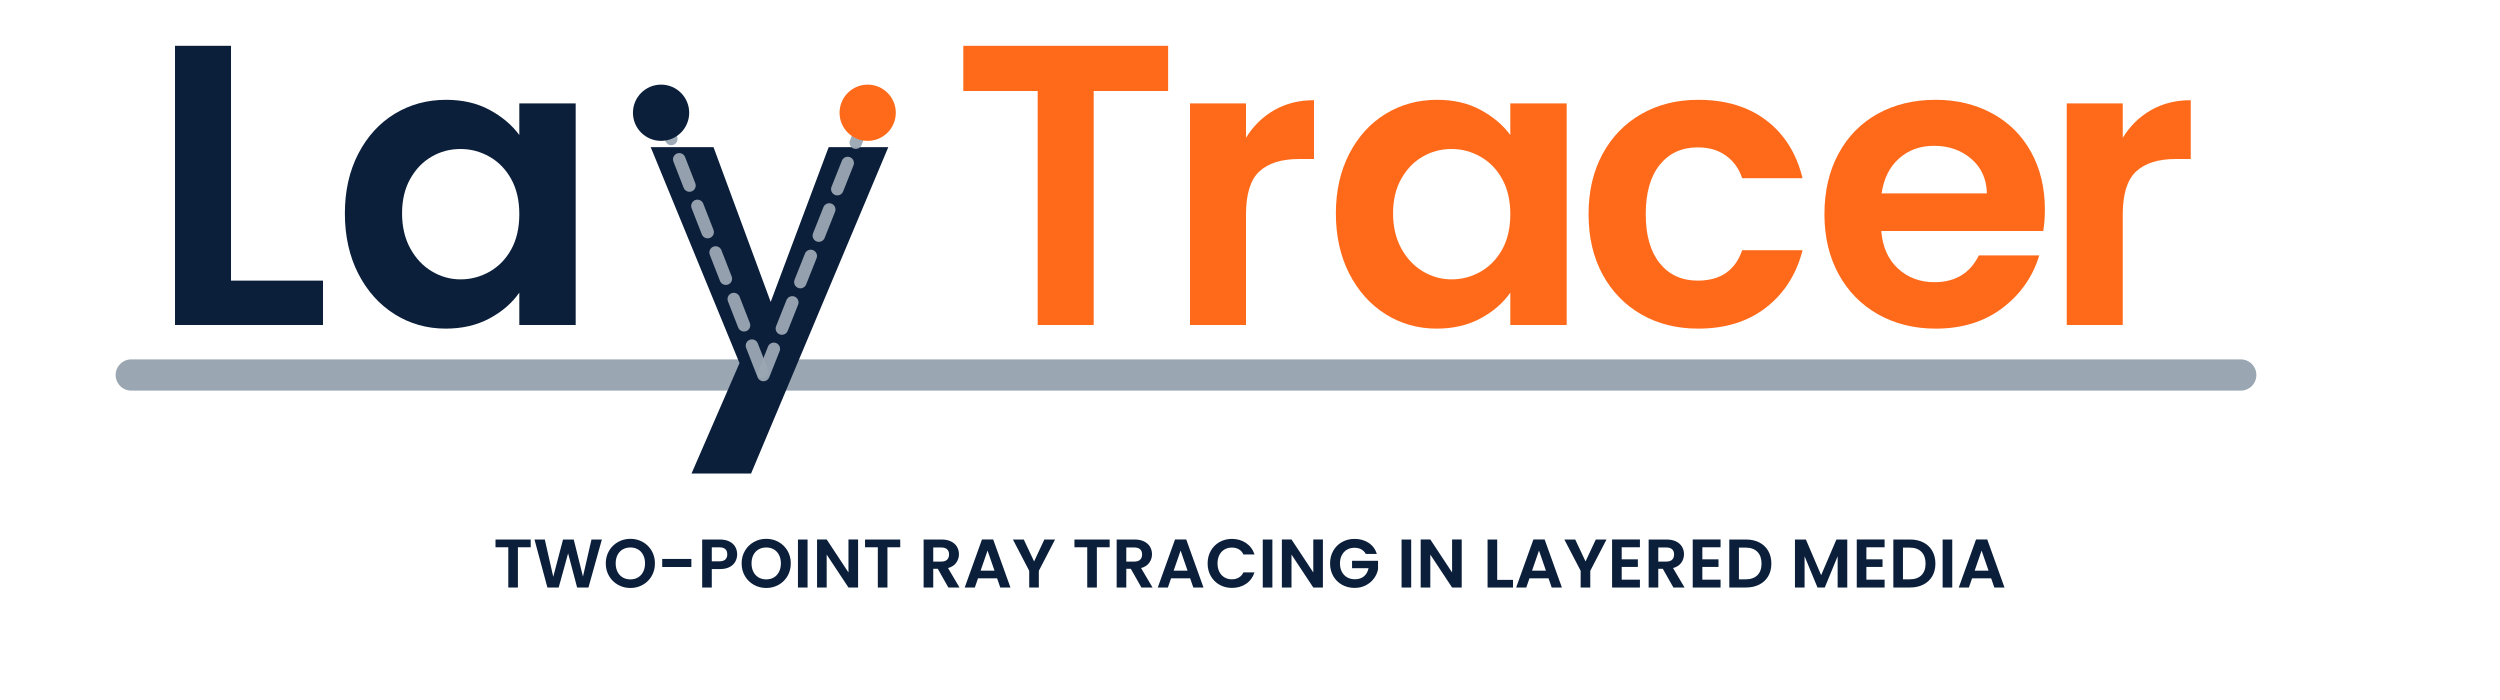
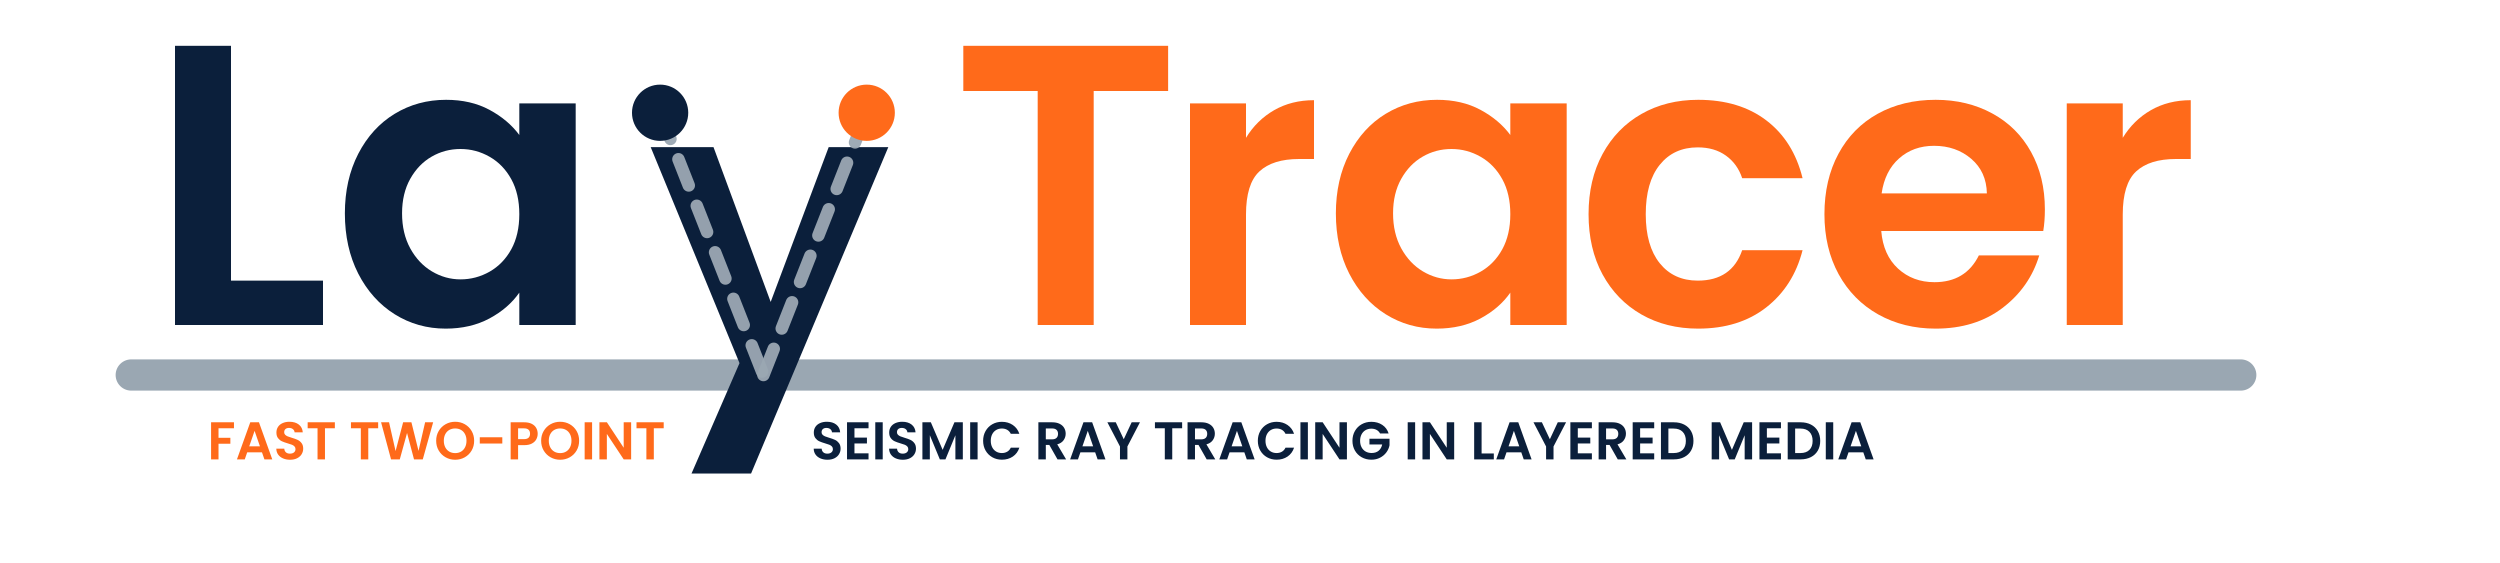
- <svg xmlns="http://www.w3.org/2000/svg" width="800" height="224" viewBox="0 0 800 224" role="img" aria-labelledby="title desc">
+ <svg xmlns="http://www.w3.org/2000/svg" width="800" height="180" viewBox="0 0 800 180" role="img" aria-labelledby="title desc">
  <line x1="42" y1="120" x2="717.04" y2="120" stroke="#9AA7B2" stroke-width="10" stroke-linecap="round" />
  <path fill="#0B1F3B" d="M 73.92 89.8 L 103.36 89.8 L 103.36 104 L 56 104 L 56 14.66 L 73.92 14.66 L 73.92 89.8 Z" />
  <path fill="#0B1F3B" d="M 110.36 68.28 Q 110.36 57.54 114.64 49.22 Q 118.94 40.9 126.3 36.42 Q 133.66 31.94 142.74 31.94 Q 150.68 31.94 156.62 35.14 Q 162.58 38.34 166.18 43.2 L 166.18 33.08 L 184.22 33.08 L 184.22 104 L 166.18 104 L 166.18 93.64 Q 162.72 98.62 156.64 101.9 Q 150.56 105.16 142.62 105.16 Q 133.66 105.16 126.3 100.56 Q 118.94 95.94 114.64 87.56 Q 110.36 79.16 110.36 68.28 Z M 166.18 68.54 Q 166.18 62.02 163.62 57.36 Q 161.06 52.68 156.7 50.18 Q 152.34 47.68 147.36 47.68 Q 142.36 47.68 138.14 50.12 Q 133.92 52.54 131.28 57.22 Q 128.66 61.88 128.66 68.28 Q 128.66 74.68 131.28 79.48 Q 133.92 84.28 138.2 86.84 Q 142.5 89.4 147.36 89.4 Q 152.34 89.4 156.7 86.92 Q 161.06 84.42 163.62 79.76 Q 166.18 75.08 166.18 68.54 Z" />
  <path fill="#0B1F3B" d="M 284.26 47.08 L 240.34 151.54 L 221.28 151.54 L 236.64 116.2 L 208.22 47.08 L 228.32 47.08 L 246.62 96.62 L 265.18 47.08 L 284.26 47.08 Z" />
  <path fill="#FF6A1A" d="M 373.8 14.66 L 373.8 29.12 L 349.98 29.12 L 349.98 104 L 332.06 104 L 332.06 29.12 L 308.26 29.12 L 308.26 14.66 L 373.8 14.66 Z" />
  <path fill="#FF6A1A" d="M 398.72 44.1 Q 402.16 38.46 407.72 35.26 Q 413.3 32.06 420.48 32.06 L 420.48 50.88 L 415.74 50.88 Q 407.28 50.88 403 54.86 Q 398.72 58.82 398.72 68.68 L 398.72 104 L 380.8 104 L 380.8 33.08 L 398.72 33.08 L 398.72 44.1 Z" />
  <path fill="#FF6A1A" d="M 427.48 68.28 Q 427.48 57.54 431.76 49.22 Q 436.06 40.9 443.42 36.42 Q 450.78 31.94 459.86 31.94 Q 467.8 31.94 473.74 35.14 Q 479.7 38.34 483.3 43.2 L 483.3 33.08 L 501.34 33.08 L 501.34 104 L 483.3 104 L 483.3 93.64 Q 479.84 98.62 473.76 101.9 Q 467.68 105.16 459.74 105.16 Q 450.78 105.16 443.42 100.56 Q 436.06 95.94 431.76 87.56 Q 427.48 79.16 427.48 68.28 Z M 483.3 68.54 Q 483.3 62.02 480.74 57.36 Q 478.18 52.68 473.82 50.18 Q 469.46 47.68 464.48 47.68 Q 459.48 47.68 455.26 50.12 Q 451.04 52.54 448.4 57.22 Q 445.78 61.88 445.78 68.28 Q 445.78 74.68 448.4 79.48 Q 451.04 84.28 455.32 86.84 Q 459.62 89.4 464.48 89.4 Q 469.46 89.4 473.82 86.92 Q 478.18 84.42 480.74 79.76 Q 483.3 75.08 483.3 68.54 Z" />
  <path fill="#FF6A1A" d="M 508.34 68.54 Q 508.34 57.54 512.82 49.28 Q 517.3 41.02 525.24 36.48 Q 533.18 31.94 543.42 31.94 Q 556.6 31.94 565.24 38.54 Q 573.88 45.12 576.82 57.02 L 557.5 57.02 Q 555.96 52.42 552.3 49.8 Q 548.66 47.16 543.28 47.16 Q 535.6 47.16 531.12 52.74 Q 526.64 58.3 526.64 68.54 Q 526.64 78.66 531.12 84.24 Q 535.6 89.8 543.28 89.8 Q 554.16 89.8 557.5 80.06 L 576.82 80.06 Q 573.88 91.58 565.18 98.38 Q 556.48 105.16 543.42 105.16 Q 533.18 105.16 525.24 100.62 Q 517.3 96.06 512.82 87.82 Q 508.34 79.56 508.34 68.54 Z" />
  <path fill="#FF6A1A" d="M 654.36 67 Q 654.36 70.84 653.84 73.92 L 602 73.92 Q 602.64 81.6 607.38 85.96 Q 612.12 90.3 619.02 90.3 Q 629 90.3 633.24 81.72 L 652.56 81.72 Q 649.48 91.96 640.78 98.56 Q 632.08 105.16 619.4 105.16 Q 609.16 105.16 601.04 100.62 Q 592.92 96.06 588.36 87.74 Q 583.82 79.42 583.82 68.54 Q 583.82 57.54 588.3 49.22 Q 592.78 40.9 600.84 36.42 Q 608.92 31.94 619.4 31.94 Q 629.52 31.94 637.52 36.3 Q 645.52 40.64 649.94 48.64 Q 654.36 56.64 654.36 67 Z M 635.8 61.88 Q 635.66 54.98 630.8 50.82 Q 625.94 46.66 618.9 46.66 Q 612.24 46.66 607.7 50.7 Q 603.16 54.72 602.12 61.88 L 635.8 61.88 Z" />
  <path fill="#FF6A1A" d="M 679.28 44.1 Q 682.72 38.46 688.28 35.26 Q 693.86 32.06 701.04 32.06 L 701.04 50.88 L 696.3 50.88 Q 687.84 50.88 683.56 54.86 Q 679.28 58.82 679.28 68.68 L 679.28 104 L 661.36 104 L 661.36 33.08 L 679.28 33.08 L 679.28 44.1 Z" />
-   <line x1="211.542" y1="36.08" x2="244.295" y2="120" stroke="#9AA7B2" stroke-width="4" stroke-linecap="round" opacity="0.95" stroke-dasharray="9 7" />
-   <line x1="244.295" y1="120" x2="277.657" y2="36.08" stroke="#9AA7B2" stroke-width="4" stroke-linecap="round" opacity="0.95" stroke-dasharray="9 7" />
-   <circle cx="211.542" cy="36.08" r="9" fill="#0B1F3B" />
-   <circle cx="277.657" cy="36.08" r="9" fill="#FF6A1A" />
-   <path fill="#0B1F3B" d="M 169.827 172.645 L 169.827 175.13 L 165.733 175.13 L 165.733 188 L 162.653 188 L 162.653 175.13 L 158.562 175.13 L 158.562 172.645 L 169.827 172.645 Z M 192.596 172.645 L 188.306 188 L 184.676 188 L 181.792 177.065 L 178.781 188 L 175.171 188.021 L 171.036 172.645 L 174.336 172.645 L 177.041 184.569 L 180.166 172.645 L 183.597 172.645 L 186.546 184.501 L 189.272 172.645 L 192.596 172.645 Z M 201.725 188.155 Q 199.569 188.155 197.765 187.144 Q 195.96 186.13 194.905 184.339 Q 193.849 182.545 193.849 180.279 Q 193.849 178.035 194.905 176.244 Q 195.96 174.449 197.765 173.439 Q 199.569 172.425 201.725 172.425 Q 203.904 172.425 205.695 173.439 Q 207.489 174.449 208.534 176.244 Q 209.579 178.035 209.579 180.279 Q 209.579 182.545 208.534 184.339 Q 207.489 186.13 205.685 187.144 Q 203.88 188.155 201.725 188.155 Z M 201.725 185.405 Q 203.11 185.405 204.165 184.779 Q 205.224 184.15 205.815 182.985 Q 206.41 181.819 206.41 180.279 Q 206.41 178.739 205.815 177.584 Q 205.224 176.429 204.165 175.814 Q 203.11 175.195 201.725 175.195 Q 200.339 175.195 199.27 175.814 Q 198.205 176.429 197.61 177.584 Q 197.019 178.739 197.019 180.279 Q 197.019 181.819 197.61 182.985 Q 198.205 184.15 199.27 184.779 Q 200.339 185.405 201.725 185.405 Z M 221.239 178.849 L 221.239 181.445 L 211.91 181.445 L 211.91 178.849 L 221.239 178.849 Z M 235.891 177.395 Q 235.891 178.629 235.306 179.709 Q 234.725 180.785 233.481 181.445 Q 232.24 182.105 230.346 182.105 L 227.775 182.105 L 227.775 188 L 224.695 188 L 224.695 172.645 L 230.346 172.645 Q 232.13 172.645 233.381 173.26 Q 234.636 173.875 235.262 174.955 Q 235.891 176.031 235.891 177.395 Z M 230.215 179.619 Q 231.491 179.619 232.106 179.035 Q 232.725 178.451 232.725 177.395 Q 232.725 175.151 230.215 175.151 L 227.775 175.151 L 227.775 179.619 L 230.215 179.619 Z M 245.197 188.155 Q 243.041 188.155 241.237 187.144 Q 239.432 186.13 238.377 184.339 Q 237.321 182.545 237.321 180.279 Q 237.321 178.035 238.377 176.244 Q 239.432 174.449 241.237 173.439 Q 243.041 172.425 245.197 172.425 Q 247.376 172.425 249.167 173.439 Q 250.961 174.449 252.006 176.244 Q 253.051 178.035 253.051 180.279 Q 253.051 182.545 252.006 184.339 Q 250.961 186.13 249.157 187.144 Q 247.352 188.155 245.197 188.155 Z M 245.197 185.405 Q 246.582 185.405 247.637 184.779 Q 248.696 184.15 249.287 182.985 Q 249.882 181.819 249.882 180.279 Q 249.882 178.739 249.287 177.584 Q 248.696 176.429 247.637 175.814 Q 246.582 175.195 245.197 175.195 Q 243.811 175.195 242.742 175.814 Q 241.677 176.429 241.082 177.584 Q 240.491 178.739 240.491 180.279 Q 240.491 181.819 241.082 182.985 Q 241.677 184.15 242.742 184.779 Q 243.811 185.405 245.197 185.405 Z M 258.421 172.645 L 258.421 188 L 255.341 188 L 255.341 172.645 L 258.421 172.645 Z M 274.588 188 L 271.508 188 L 264.537 177.461 L 264.537 188 L 261.457 188 L 261.457 172.621 L 264.537 172.621 L 271.508 183.181 L 271.508 172.621 L 274.588 172.621 L 274.588 188 Z M 288.077 172.645 L 288.077 175.13 L 283.983 175.13 L 283.983 188 L 280.903 188 L 280.903 175.13 L 276.812 175.13 L 276.812 172.645 L 288.077 172.645 Z M 303.477 188 L 300.087 182.015 L 298.637 182.015 L 298.637 188 L 295.557 188 L 295.557 172.645 L 301.318 172.645 Q 303.102 172.645 304.353 173.274 Q 305.608 173.899 306.234 174.965 Q 306.863 176.031 306.863 177.351 Q 306.863 178.87 305.983 180.09 Q 305.103 181.311 303.367 181.775 L 307.038 188 L 303.477 188 Z M 298.637 179.705 L 301.208 179.705 Q 302.463 179.705 303.078 179.1 Q 303.697 178.495 303.697 177.419 Q 303.697 176.361 303.078 175.78 Q 302.463 175.195 301.208 175.195 L 298.637 175.195 L 298.637 179.705 Z M 319.074 185.075 L 312.959 185.075 L 311.945 188 L 308.71 188 L 314.234 172.621 L 317.819 172.621 L 323.34 188 L 320.085 188 L 319.074 185.075 Z M 318.239 182.61 L 316.015 176.185 L 313.794 182.61 L 318.239 182.61 Z M 337.621 172.645 L 332.427 182.655 L 332.427 188 L 329.347 188 L 329.347 182.655 L 324.132 172.645 L 327.611 172.645 L 330.911 179.661 L 334.187 172.645 L 337.621 172.645 Z M 355.089 172.645 L 355.089 175.13 L 350.995 175.13 L 350.995 188 L 347.915 188 L 347.915 175.13 L 343.824 175.13 L 343.824 172.645 L 355.089 172.645 Z M 365.253 188 L 361.863 182.015 L 360.413 182.015 L 360.413 188 L 357.333 188 L 357.333 172.645 L 363.094 172.645 Q 364.878 172.645 366.129 173.274 Q 367.384 173.899 368.01 174.965 Q 368.639 176.031 368.639 177.351 Q 368.639 178.87 367.759 180.09 Q 366.879 181.311 365.143 181.775 L 368.814 188 L 365.253 188 Z M 360.413 179.705 L 362.984 179.705 Q 364.239 179.705 364.854 179.1 Q 365.473 178.495 365.473 177.419 Q 365.473 176.361 364.854 175.78 Q 364.239 175.195 362.984 175.195 L 360.413 175.195 L 360.413 179.705 Z M 380.85 185.075 L 374.735 185.075 L 373.721 188 L 370.486 188 L 376.01 172.621 L 379.595 172.621 L 385.116 188 L 381.861 188 L 380.85 185.075 Z M 380.015 182.61 L 377.791 176.185 L 375.57 182.61 L 380.015 182.61 Z M 386.437 180.3 Q 386.437 178.035 387.458 176.244 Q 388.483 174.449 390.253 173.449 Q 392.027 172.445 394.227 172.445 Q 396.798 172.445 398.733 173.765 Q 400.672 175.085 401.442 177.419 L 397.898 177.419 Q 397.372 176.319 396.413 175.769 Q 395.457 175.219 394.203 175.219 Q 392.862 175.219 391.817 175.845 Q 390.772 176.471 390.188 177.615 Q 389.607 178.76 389.607 180.3 Q 389.607 181.819 390.188 182.974 Q 390.772 184.129 391.817 184.755 Q 392.862 185.381 394.203 185.381 Q 395.457 185.381 396.413 184.82 Q 397.372 184.26 397.898 183.16 L 401.442 183.16 Q 400.672 185.515 398.747 186.824 Q 396.822 188.131 394.227 188.131 Q 392.027 188.131 390.253 187.13 Q 388.483 186.13 387.458 184.349 Q 386.437 182.565 386.437 180.3 Z M 407.163 172.645 L 407.163 188 L 404.083 188 L 404.083 172.645 L 407.163 172.645 Z M 423.33 188 L 420.25 188 L 413.279 177.461 L 413.279 188 L 410.199 188 L 410.199 172.621 L 413.279 172.621 L 420.25 183.181 L 420.25 172.621 L 423.33 172.621 L 423.33 188 Z M 437.059 177.265 Q 436.53 176.295 435.605 175.79 Q 434.684 175.285 433.45 175.285 Q 432.089 175.285 431.03 175.9 Q 429.975 176.515 429.38 177.66 Q 428.789 178.805 428.789 180.3 Q 428.789 181.84 429.394 182.985 Q 429.999 184.129 431.075 184.745 Q 432.154 185.36 433.584 185.36 Q 435.344 185.36 436.465 184.425 Q 437.589 183.49 437.939 181.819 L 432.659 181.819 L 432.659 179.465 L 440.975 179.465 L 440.975 182.149 Q 440.669 183.755 439.655 185.119 Q 438.644 186.481 437.049 187.306 Q 435.454 188.131 433.474 188.131 Q 431.25 188.131 429.456 187.13 Q 427.665 186.13 426.64 184.349 Q 425.619 182.565 425.619 180.3 Q 425.619 178.035 426.64 176.244 Q 427.665 174.449 429.456 173.449 Q 431.25 172.445 433.45 172.445 Q 436.049 172.445 437.96 173.71 Q 439.875 174.975 440.6 177.265 L 437.059 177.265 Z M 451.581 172.645 L 451.581 188 L 448.501 188 L 448.501 172.645 L 451.581 172.645 Z M 467.748 188 L 464.668 188 L 457.697 177.461 L 457.697 188 L 454.617 188 L 454.617 172.621 L 457.697 172.621 L 464.668 183.181 L 464.668 172.621 L 467.748 172.621 L 467.748 188 Z M 479.103 185.559 L 484.163 185.559 L 484.163 188 L 476.023 188 L 476.023 172.645 L 479.103 172.645 L 479.103 185.559 Z M 495.536 185.075 L 489.421 185.075 L 488.407 188 L 485.172 188 L 490.696 172.621 L 494.281 172.621 L 499.802 188 L 496.547 188 L 495.536 185.075 Z M 494.701 182.61 L 492.477 176.185 L 490.256 182.61 L 494.701 182.61 Z M 514.083 172.645 L 508.889 182.655 L 508.889 188 L 505.809 188 L 505.809 182.655 L 500.594 172.645 L 504.073 172.645 L 507.373 179.661 L 510.649 172.645 L 514.083 172.645 Z M 518.945 175.13 L 518.945 178.98 L 524.115 178.98 L 524.115 181.421 L 518.945 181.421 L 518.945 185.491 L 524.775 185.491 L 524.775 188 L 515.865 188 L 515.865 172.621 L 524.775 172.621 L 524.775 175.13 L 518.945 175.13 Z M 535.489 188 L 532.099 182.015 L 530.649 182.015 L 530.649 188 L 527.569 188 L 527.569 172.645 L 533.33 172.645 Q 535.114 172.645 536.365 173.274 Q 537.62 173.899 538.246 174.965 Q 538.875 176.031 538.875 177.351 Q 538.875 178.87 537.995 180.09 Q 537.115 181.311 535.379 181.775 L 539.05 188 L 535.489 188 Z M 530.649 179.705 L 533.22 179.705 Q 534.475 179.705 535.09 179.1 Q 535.709 178.495 535.709 177.419 Q 535.709 176.361 535.09 175.78 Q 534.475 175.195 533.22 175.195 L 530.649 175.195 L 530.649 179.705 Z M 544.751 175.13 L 544.751 178.98 L 549.921 178.98 L 549.921 181.421 L 544.751 181.421 L 544.751 185.491 L 550.581 185.491 L 550.581 188 L 541.671 188 L 541.671 172.621 L 550.581 172.621 L 550.581 175.13 L 544.751 175.13 Z M 558.741 172.645 Q 561.161 172.645 562.996 173.59 Q 564.835 174.535 565.836 176.285 Q 566.836 178.035 566.836 180.345 Q 566.836 182.655 565.836 184.384 Q 564.835 186.109 562.996 187.055 Q 561.161 188 558.741 188 L 553.375 188 L 553.375 172.645 L 558.741 172.645 Z M 558.631 185.381 Q 561.051 185.381 562.371 184.061 Q 563.691 182.741 563.691 180.345 Q 563.691 177.945 562.371 176.594 Q 561.051 175.24 558.631 175.24 L 556.455 175.24 L 556.455 185.381 L 558.631 185.381 Z M 591.125 172.645 L 591.125 188 L 588.045 188 L 588.045 178.011 L 583.931 188 L 581.6 188 L 577.465 178.011 L 577.465 188 L 574.385 188 L 574.385 172.645 L 577.881 172.645 L 582.765 184.061 L 587.65 172.645 L 591.125 172.645 Z M 597.243 175.13 L 597.243 178.98 L 602.413 178.98 L 602.413 181.421 L 597.243 181.421 L 597.243 185.491 L 603.073 185.491 L 603.073 188 L 594.163 188 L 594.163 172.621 L 603.073 172.621 L 603.073 175.13 L 597.243 175.13 Z M 611.233 172.645 Q 613.653 172.645 615.488 173.59 Q 617.327 174.535 618.328 176.285 Q 619.328 178.035 619.328 180.345 Q 619.328 182.655 618.328 184.384 Q 617.327 186.109 615.488 187.055 Q 613.653 188 611.233 188 L 605.867 188 L 605.867 172.645 L 611.233 172.645 Z M 611.123 185.381 Q 613.543 185.381 614.863 184.061 Q 616.183 182.741 616.183 180.345 Q 616.183 177.945 614.863 176.594 Q 613.543 175.24 611.123 175.24 L 608.947 175.24 L 608.947 185.381 L 611.123 185.381 Z M 624.721 172.645 L 624.721 188 L 621.641 188 L 621.641 172.645 L 624.721 172.645 Z M 637.172 185.075 L 631.057 185.075 L 630.043 188 L 626.808 188 L 632.332 172.621 L 635.917 172.621 L 641.438 188 L 638.183 188 L 637.172 185.075 Z M 636.337 182.61 L 634.113 176.185 L 631.892 182.61 L 636.337 182.61 Z" />
+   <line x1="211.237" y1="36.08" x2="244.295" y2="120" stroke="#9AA7B2" stroke-width="4" stroke-linecap="round" opacity="0.95" stroke-dasharray="9 7" />
+   <line x1="244.295" y1="120" x2="277.352" y2="36.08" stroke="#9AA7B2" stroke-width="4" stroke-linecap="round" opacity="0.95" stroke-dasharray="9 7" />
+   <circle cx="211.237" cy="36.08" r="9" fill="#0B1F3B" />
+   <circle cx="277.352" cy="36.08" r="9" fill="#FF6A1A" />
+   <path fill="#FF6A1A" d="M 74.871 135.135 L 74.871 137.055 L 69.925 137.055 L 69.925 140.099 L 73.716 140.099 L 73.716 141.985 L 69.925 141.985 L 69.925 147 L 67.545 147 L 67.545 135.135 L 74.871 135.135 Z M 83.831 144.74 L 79.105 144.74 L 78.322 147 L 75.822 147 L 80.091 135.116 L 82.861 135.116 L 87.127 147 L 84.612 147 L 83.831 144.74 Z M 83.185 142.835 L 81.467 137.87 L 79.751 142.835 L 83.185 142.835 Z M 92.823 147.12 Q 91.583 147.12 90.587 146.695 Q 89.593 146.27 89.014 145.47 Q 88.438 144.67 88.419 143.584 L 90.969 143.584 Q 91.022 144.315 91.49 144.74 Q 91.957 145.165 92.773 145.165 Q 93.604 145.165 94.08 144.766 Q 94.558 144.365 94.558 143.72 Q 94.558 143.191 94.234 142.851 Q 93.912 142.511 93.426 142.317 Q 92.943 142.12 92.093 141.884 Q 90.937 141.544 90.215 141.212 Q 89.492 140.88 88.972 140.208 Q 88.454 139.536 88.454 138.415 Q 88.454 137.36 88.98 136.58 Q 89.508 135.796 90.459 135.382 Q 91.413 134.965 92.637 134.965 Q 94.473 134.965 95.62 135.857 Q 96.768 136.75 96.887 138.346 L 94.268 138.346 Q 94.234 137.735 93.747 137.337 Q 93.264 136.935 92.467 136.935 Q 91.769 136.935 91.352 137.294 Q 90.937 137.65 90.937 138.33 Q 90.937 138.805 91.251 139.122 Q 91.564 139.435 92.032 139.632 Q 92.499 139.825 93.349 140.08 Q 94.507 140.42 95.238 140.76 Q 95.968 141.1 96.494 141.78 Q 97.023 142.46 97.023 143.565 Q 97.023 144.519 96.529 145.335 Q 96.037 146.15 95.084 146.636 Q 94.133 147.12 92.823 147.12 Z M 107.155 135.135 L 107.155 137.055 L 103.992 137.055 L 103.992 147 L 101.612 147 L 101.612 137.055 L 98.451 137.055 L 98.451 135.135 L 107.155 135.135 Z M 121.01 135.135 L 121.01 137.055 L 117.847 137.055 L 117.847 147 L 115.467 147 L 115.467 137.055 L 112.306 137.055 L 112.306 135.135 L 121.01 135.135 Z M 138.605 135.135 L 135.29 147 L 132.485 147 L 130.256 138.55 L 127.929 147 L 125.14 147.016 L 121.945 135.135 L 124.495 135.135 L 126.585 144.349 L 129 135.135 L 131.651 135.135 L 133.93 144.296 L 136.036 135.135 L 138.605 135.135 Z M 145.659 147.12 Q 143.993 147.12 142.599 146.339 Q 141.204 145.555 140.389 144.171 Q 139.573 142.785 139.573 141.034 Q 139.573 139.3 140.389 137.916 Q 141.204 136.529 142.599 135.748 Q 143.993 134.965 145.659 134.965 Q 147.343 134.965 148.727 135.748 Q 150.113 136.529 150.921 137.916 Q 151.728 139.3 151.728 141.034 Q 151.728 142.785 150.921 144.171 Q 150.113 145.555 148.719 146.339 Q 147.324 147.12 145.659 147.12 Z M 145.659 144.995 Q 146.729 144.995 147.544 144.511 Q 148.363 144.025 148.819 143.125 Q 149.279 142.224 149.279 141.034 Q 149.279 139.844 148.819 138.952 Q 148.363 138.059 147.544 137.584 Q 146.729 137.105 145.659 137.105 Q 144.588 137.105 143.762 137.584 Q 142.939 138.059 142.479 138.952 Q 142.022 139.844 142.022 141.034 Q 142.022 142.224 142.479 143.125 Q 142.939 144.025 143.762 144.511 Q 144.588 144.995 145.659 144.995 Z M 160.738 139.929 L 160.738 141.935 L 153.529 141.935 L 153.529 139.929 L 160.738 139.929 Z M 172.06 138.805 Q 172.06 139.759 171.608 140.593 Q 171.159 141.425 170.198 141.935 Q 169.239 142.445 167.775 142.445 L 165.788 142.445 L 165.788 147 L 163.408 147 L 163.408 135.135 L 167.775 135.135 Q 169.154 135.135 170.12 135.61 Q 171.09 136.085 171.573 136.92 Q 172.06 137.751 172.06 138.805 Z M 167.674 140.524 Q 168.66 140.524 169.135 140.072 Q 169.613 139.621 169.613 138.805 Q 169.613 137.071 167.674 137.071 L 165.788 137.071 L 165.788 140.524 L 167.674 140.524 Z M 179.251 147.12 Q 177.585 147.12 176.191 146.339 Q 174.796 145.555 173.981 144.171 Q 173.165 142.785 173.165 141.034 Q 173.165 139.3 173.981 137.916 Q 174.796 136.529 176.191 135.748 Q 177.585 134.965 179.251 134.965 Q 180.935 134.965 182.319 135.748 Q 183.705 136.529 184.513 137.916 Q 185.32 139.3 185.32 141.034 Q 185.32 142.785 184.513 144.171 Q 183.705 145.555 182.311 146.339 Q 180.916 147.12 179.251 147.12 Z M 179.251 144.995 Q 180.321 144.995 181.136 144.511 Q 181.955 144.025 182.411 143.125 Q 182.871 142.224 182.871 141.034 Q 182.871 139.844 182.411 138.952 Q 181.955 138.059 181.136 137.584 Q 180.321 137.105 179.251 137.105 Q 178.18 137.105 177.354 137.584 Q 176.531 138.059 176.071 138.952 Q 175.614 139.844 175.614 141.034 Q 175.614 142.224 176.071 143.125 Q 176.531 144.025 177.354 144.511 Q 178.18 144.995 179.251 144.995 Z M 189.469 135.135 L 189.469 147 L 187.089 147 L 187.089 135.135 L 189.469 135.135 Z M 201.962 147 L 199.582 147 L 194.195 138.856 L 194.195 147 L 191.815 147 L 191.815 135.116 L 194.195 135.116 L 199.582 143.276 L 199.582 135.116 L 201.962 135.116 L 201.962 147 Z M 212.385 135.135 L 212.385 137.055 L 209.222 137.055 L 209.222 147 L 206.842 147 L 206.842 137.055 L 203.681 137.055 L 203.681 135.135 L 212.385 135.135 Z" />
+   <path fill="#0B1F3B" d="M 264.789 147.12 Q 263.549 147.12 262.553 146.695 Q 261.559 146.27 260.98 145.47 Q 260.404 144.67 260.385 143.584 L 262.935 143.584 Q 262.988 144.315 263.456 144.74 Q 263.923 145.165 264.739 145.165 Q 265.57 145.165 266.046 144.766 Q 266.524 144.365 266.524 143.72 Q 266.524 143.191 266.2 142.851 Q 265.878 142.511 265.392 142.317 Q 264.909 142.12 264.059 141.884 Q 262.903 141.544 262.181 141.212 Q 261.458 140.88 260.938 140.208 Q 260.42 139.536 260.42 138.415 Q 260.42 137.36 260.946 136.58 Q 261.474 135.796 262.425 135.382 Q 263.379 134.965 264.603 134.965 Q 266.439 134.965 267.586 135.857 Q 268.734 136.75 268.853 138.346 L 266.234 138.346 Q 266.2 137.735 265.714 137.337 Q 265.23 136.935 264.433 136.935 Q 263.735 136.935 263.318 137.294 Q 262.903 137.65 262.903 138.33 Q 262.903 138.805 263.217 139.122 Q 263.53 139.435 263.998 139.632 Q 264.465 139.825 265.315 140.08 Q 266.473 140.42 267.204 140.76 Q 267.934 141.1 268.46 141.78 Q 268.989 142.46 268.989 143.565 Q 268.989 144.519 268.495 145.335 Q 268.003 146.15 267.05 146.636 Q 266.099 147.12 264.789 147.12 Z M 273.426 137.055 L 273.426 140.03 L 277.421 140.03 L 277.421 141.916 L 273.426 141.916 L 273.426 145.061 L 277.931 145.061 L 277.931 147 L 271.046 147 L 271.046 135.116 L 277.931 135.116 L 277.931 137.055 L 273.426 137.055 Z M 282.47 135.135 L 282.47 147 L 280.09 147 L 280.09 135.135 L 282.47 135.135 Z M 288.912 147.12 Q 287.672 147.12 286.676 146.695 Q 285.682 146.27 285.103 145.47 Q 284.527 144.67 284.508 143.584 L 287.058 143.584 Q 287.111 144.315 287.579 144.74 Q 288.046 145.165 288.862 145.165 Q 289.693 145.165 290.169 144.766 Q 290.647 144.365 290.647 143.72 Q 290.647 143.191 290.323 142.851 Q 290.001 142.511 289.515 142.317 Q 289.032 142.12 288.182 141.884 Q 287.026 141.544 286.304 141.212 Q 285.581 140.88 285.061 140.208 Q 284.543 139.536 284.543 138.415 Q 284.543 137.36 285.069 136.58 Q 285.597 135.796 286.548 135.382 Q 287.502 134.965 288.726 134.965 Q 290.562 134.965 291.709 135.857 Q 292.857 136.75 292.976 138.346 L 290.357 138.346 Q 290.323 137.735 289.837 137.337 Q 289.353 136.935 288.556 136.935 Q 287.858 136.935 287.441 137.294 Q 287.026 137.65 287.026 138.33 Q 287.026 138.805 287.34 139.122 Q 287.653 139.435 288.121 139.632 Q 288.588 139.825 289.438 140.08 Q 290.596 140.42 291.327 140.76 Q 292.057 141.1 292.583 141.78 Q 293.112 142.46 293.112 143.565 Q 293.112 144.519 292.618 145.335 Q 292.126 146.15 291.173 146.636 Q 290.222 147.12 288.912 147.12 Z M 308.105 135.135 L 308.105 147 L 305.725 147 L 305.725 139.281 L 302.546 147 L 300.745 147 L 297.549 139.281 L 297.549 147 L 295.169 147 L 295.169 135.135 L 297.871 135.135 L 301.645 143.956 L 305.42 135.135 L 308.105 135.135 Z M 312.832 135.135 L 312.832 147 L 310.452 147 L 310.452 135.135 L 312.832 135.135 Z M 314.599 141.05 Q 314.599 139.3 315.388 137.916 Q 316.18 136.529 317.548 135.756 Q 318.918 134.98 320.618 134.98 Q 322.605 134.98 324.101 136 Q 325.599 137.02 326.194 138.824 L 323.455 138.824 Q 323.049 137.974 322.308 137.549 Q 321.569 137.124 320.6 137.124 Q 319.564 137.124 318.756 137.607 Q 317.949 138.091 317.497 138.975 Q 317.048 139.86 317.048 141.05 Q 317.048 142.224 317.497 143.117 Q 317.949 144.009 318.756 144.493 Q 319.564 144.976 320.6 144.976 Q 321.569 144.976 322.308 144.543 Q 323.049 144.11 323.455 143.26 L 326.194 143.26 Q 325.599 145.08 324.111 146.092 Q 322.624 147.101 320.618 147.101 Q 318.918 147.101 317.548 146.328 Q 316.18 145.555 315.388 144.179 Q 314.599 142.8 314.599 141.05 Z M 338.4 147 L 335.781 142.375 L 334.66 142.375 L 334.66 147 L 332.28 147 L 332.28 135.135 L 336.732 135.135 Q 338.111 135.135 339.078 135.621 Q 340.047 136.104 340.531 136.928 Q 341.017 137.751 341.017 138.771 Q 341.017 139.945 340.337 140.888 Q 339.657 141.831 338.315 142.19 L 341.152 147 L 338.4 147 Z M 334.66 140.59 L 336.647 140.59 Q 337.617 140.59 338.092 140.123 Q 338.57 139.655 338.57 138.824 Q 338.57 138.006 338.092 137.557 Q 337.617 137.105 336.647 137.105 L 334.66 137.105 L 334.66 140.59 Z M 350.453 144.74 L 345.727 144.74 L 344.944 147 L 342.444 147 L 346.713 135.116 L 349.483 135.116 L 353.749 147 L 351.234 147 L 350.453 144.74 Z M 349.807 142.835 L 348.089 137.87 L 346.373 142.835 L 349.807 142.835 Z M 364.784 135.135 L 360.771 142.87 L 360.771 147 L 358.391 147 L 358.391 142.87 L 354.361 135.135 L 357.049 135.135 L 359.599 140.556 L 362.131 135.135 L 364.784 135.135 Z M 378.282 135.135 L 378.282 137.055 L 375.119 137.055 L 375.119 147 L 372.739 147 L 372.739 137.055 L 369.578 137.055 L 369.578 135.135 L 378.282 135.135 Z M 386.136 147 L 383.517 142.375 L 382.396 142.375 L 382.396 147 L 380.016 147 L 380.016 135.135 L 384.468 135.135 Q 385.847 135.135 386.814 135.621 Q 387.783 136.104 388.267 136.928 Q 388.753 137.751 388.753 138.771 Q 388.753 139.945 388.073 140.888 Q 387.393 141.831 386.051 142.19 L 388.888 147 L 386.136 147 Z M 382.396 140.59 L 384.383 140.59 Q 385.353 140.59 385.828 140.123 Q 386.306 139.655 386.306 138.824 Q 386.306 138.006 385.828 137.557 Q 385.353 137.105 384.383 137.105 L 382.396 137.105 L 382.396 140.59 Z M 398.189 144.74 L 393.463 144.74 L 392.68 147 L 390.18 147 L 394.449 135.116 L 397.219 135.116 L 401.485 147 L 398.97 147 L 398.189 144.74 Z M 397.543 142.835 L 395.825 137.87 L 394.109 142.835 L 397.543 142.835 Z M 402.506 141.05 Q 402.506 139.3 403.295 137.916 Q 404.087 136.529 405.455 135.756 Q 406.825 134.98 408.525 134.98 Q 410.512 134.98 412.008 136 Q 413.506 137.02 414.101 138.824 L 411.362 138.824 Q 410.956 137.974 410.215 137.549 Q 409.476 137.124 408.507 137.124 Q 407.471 137.124 406.663 137.607 Q 405.856 138.091 405.404 138.975 Q 404.955 139.86 404.955 141.05 Q 404.955 142.224 405.404 143.117 Q 405.856 144.009 406.663 144.493 Q 407.471 144.976 408.507 144.976 Q 409.476 144.976 410.215 144.543 Q 410.956 144.11 411.362 143.26 L 414.101 143.26 Q 413.506 145.08 412.018 146.092 Q 410.531 147.101 408.525 147.101 Q 406.825 147.101 405.455 146.328 Q 404.087 145.555 403.295 144.179 Q 402.506 142.8 402.506 141.05 Z M 418.521 135.135 L 418.521 147 L 416.141 147 L 416.141 135.135 L 418.521 135.135 Z M 431.014 147 L 428.634 147 L 423.247 138.856 L 423.247 147 L 420.867 147 L 420.867 135.116 L 423.247 135.116 L 428.634 143.276 L 428.634 135.116 L 431.014 135.116 L 431.014 147 Z M 441.623 138.705 Q 441.214 137.955 440.5 137.565 Q 439.788 137.175 438.834 137.175 Q 437.782 137.175 436.964 137.65 Q 436.149 138.125 435.689 139.01 Q 435.232 139.895 435.232 141.05 Q 435.232 142.24 435.7 143.125 Q 436.167 144.009 436.999 144.485 Q 437.833 144.96 438.938 144.96 Q 440.298 144.96 441.164 144.238 Q 442.032 143.515 442.303 142.224 L 438.223 142.224 L 438.223 140.405 L 444.649 140.405 L 444.649 142.479 Q 444.412 143.72 443.629 144.774 Q 442.848 145.826 441.615 146.463 Q 440.383 147.101 438.853 147.101 Q 437.134 147.101 435.748 146.328 Q 434.364 145.555 433.572 144.179 Q 432.783 142.8 432.783 141.05 Q 432.783 139.3 433.572 137.916 Q 434.364 136.529 435.748 135.756 Q 437.134 134.98 438.834 134.98 Q 440.842 134.98 442.319 135.958 Q 443.799 136.935 444.359 138.705 L 441.623 138.705 Z M 452.844 135.135 L 452.844 147 L 450.464 147 L 450.464 135.135 L 452.844 135.135 Z M 465.337 147 L 462.957 147 L 457.57 138.856 L 457.57 147 L 455.19 147 L 455.19 135.116 L 457.57 135.116 L 462.957 143.276 L 462.957 135.116 L 465.337 135.116 L 465.337 147 Z M 474.111 145.114 L 478.021 145.114 L 478.021 147 L 471.731 147 L 471.731 135.135 L 474.111 135.135 L 474.111 145.114 Z M 486.81 144.74 L 482.084 144.74 L 481.301 147 L 478.801 147 L 483.07 135.116 L 485.84 135.116 L 490.106 147 L 487.591 147 L 486.81 144.74 Z M 486.164 142.835 L 484.446 137.87 L 482.73 142.835 L 486.164 142.835 Z M 501.141 135.135 L 497.128 142.87 L 497.128 147 L 494.748 147 L 494.748 142.87 L 490.718 135.135 L 493.406 135.135 L 495.956 140.556 L 498.488 135.135 L 501.141 135.135 Z M 504.898 137.055 L 504.898 140.03 L 508.893 140.03 L 508.893 141.916 L 504.898 141.916 L 504.898 145.061 L 509.403 145.061 L 509.403 147 L 502.518 147 L 502.518 135.116 L 509.403 135.116 L 509.403 137.055 L 504.898 137.055 Z M 517.682 147 L 515.063 142.375 L 513.942 142.375 L 513.942 147 L 511.562 147 L 511.562 135.135 L 516.014 135.135 Q 517.393 135.135 518.36 135.621 Q 519.329 136.104 519.813 136.928 Q 520.299 137.751 520.299 138.771 Q 520.299 139.945 519.619 140.888 Q 518.939 141.831 517.597 142.19 L 520.434 147 L 517.682 147 Z M 513.942 140.59 L 515.929 140.59 Q 516.899 140.59 517.374 140.123 Q 517.852 139.655 517.852 138.824 Q 517.852 138.006 517.374 137.557 Q 516.899 137.105 515.929 137.105 L 513.942 137.105 L 513.942 140.59 Z M 524.839 137.055 L 524.839 140.03 L 528.834 140.03 L 528.834 141.916 L 524.839 141.916 L 524.839 145.061 L 529.344 145.061 L 529.344 147 L 522.459 147 L 522.459 135.116 L 529.344 135.116 L 529.344 137.055 L 524.839 137.055 Z M 535.65 135.135 Q 537.52 135.135 538.938 135.865 Q 540.359 136.595 541.132 137.947 Q 541.905 139.3 541.905 141.085 Q 541.905 142.87 541.132 144.206 Q 540.359 145.539 538.938 146.27 Q 537.52 147 535.65 147 L 531.503 147 L 531.503 135.135 L 535.65 135.135 Z M 535.565 144.976 Q 537.435 144.976 538.455 143.956 Q 539.475 142.936 539.475 141.085 Q 539.475 139.23 538.455 138.187 Q 537.435 137.14 535.565 137.14 L 533.883 137.14 L 533.883 144.976 L 535.565 144.976 Z M 560.674 135.135 L 560.674 147 L 558.294 147 L 558.294 139.281 L 555.115 147 L 553.314 147 L 550.118 139.281 L 550.118 147 L 547.738 147 L 547.738 135.135 L 550.44 135.135 L 554.214 143.956 L 557.989 135.135 L 560.674 135.135 Z M 565.401 137.055 L 565.401 140.03 L 569.396 140.03 L 569.396 141.916 L 565.401 141.916 L 565.401 145.061 L 569.906 145.061 L 569.906 147 L 563.021 147 L 563.021 135.116 L 569.906 135.116 L 569.906 137.055 L 565.401 137.055 Z M 576.212 135.135 Q 578.082 135.135 579.5 135.865 Q 580.921 136.595 581.694 137.947 Q 582.467 139.3 582.467 141.085 Q 582.467 142.87 581.694 144.206 Q 580.921 145.539 579.5 146.27 Q 578.082 147 576.212 147 L 572.065 147 L 572.065 135.135 L 576.212 135.135 Z M 576.127 144.976 Q 577.997 144.976 579.017 143.956 Q 580.037 142.936 580.037 141.085 Q 580.037 139.23 579.017 138.187 Q 577.997 137.14 576.127 137.14 L 574.445 137.14 L 574.445 144.976 L 576.127 144.976 Z M 586.634 135.135 L 586.634 147 L 584.254 147 L 584.254 135.135 L 586.634 135.135 Z M 596.256 144.74 L 591.53 144.74 L 590.747 147 L 588.247 147 L 592.516 135.116 L 595.286 135.116 L 599.552 147 L 597.037 147 L 596.256 144.74 Z M 595.61 142.835 L 593.892 137.87 L 592.176 142.835 L 595.61 142.835 Z" />
</svg>
